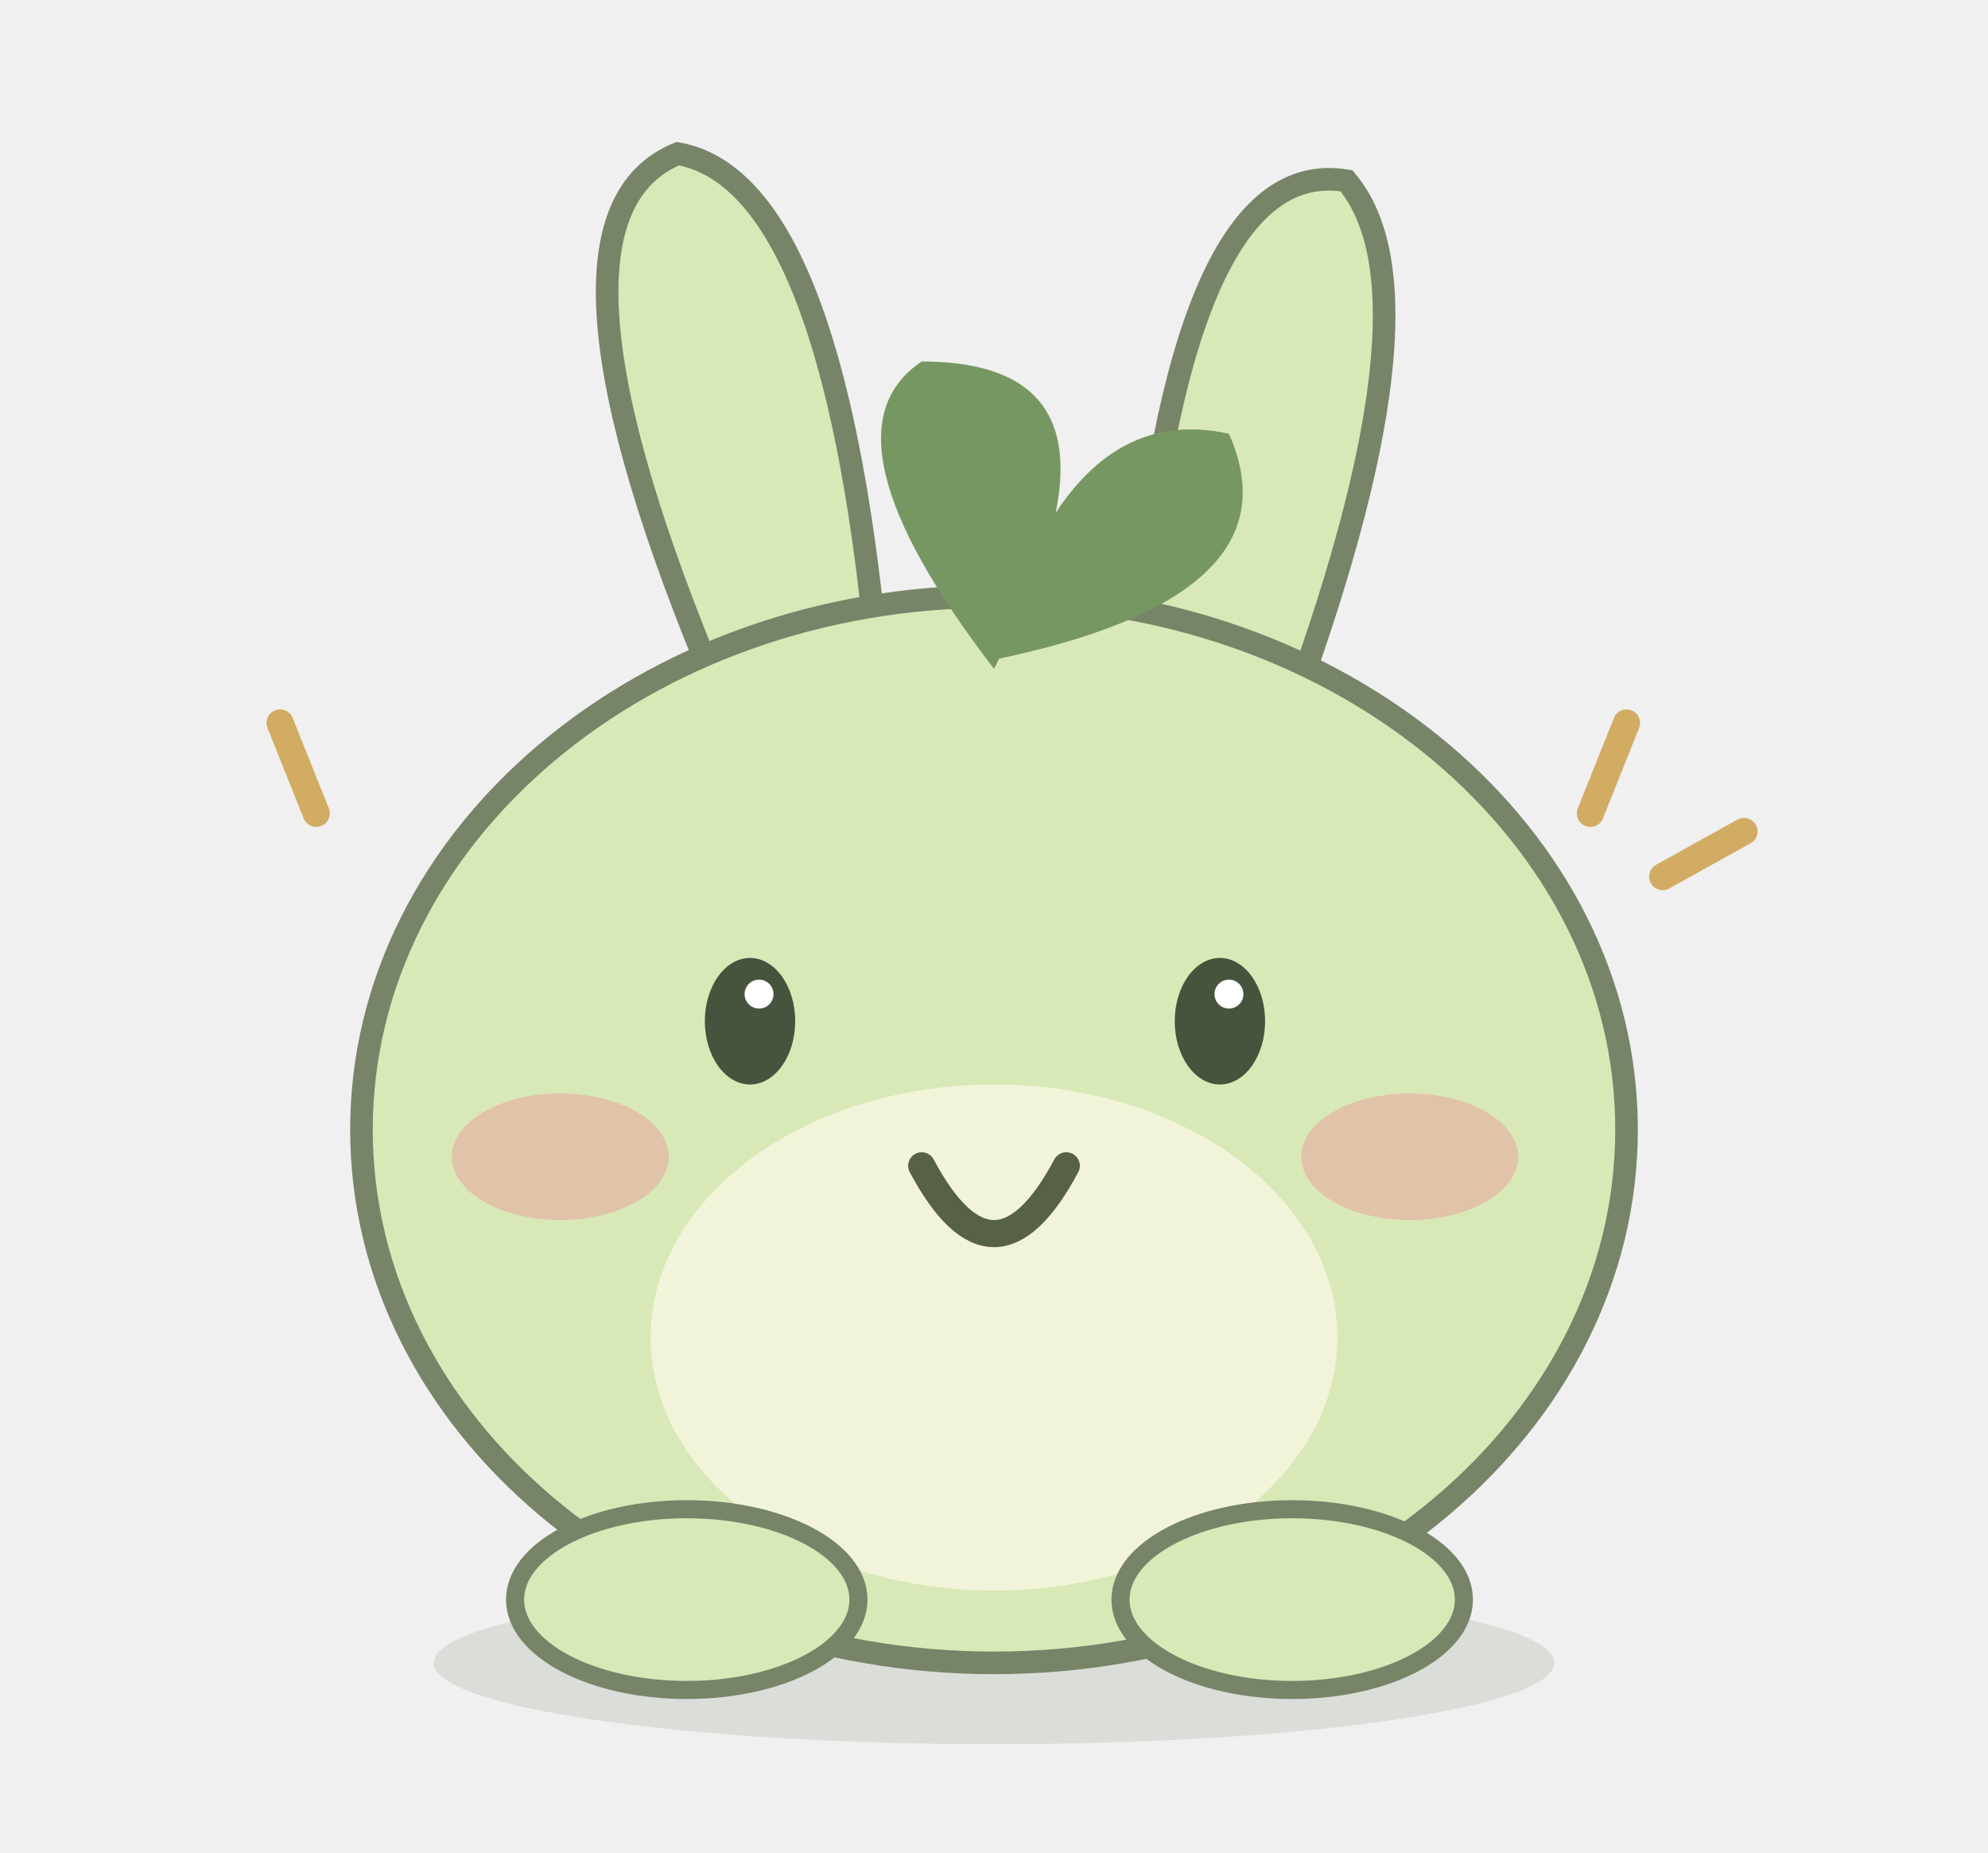
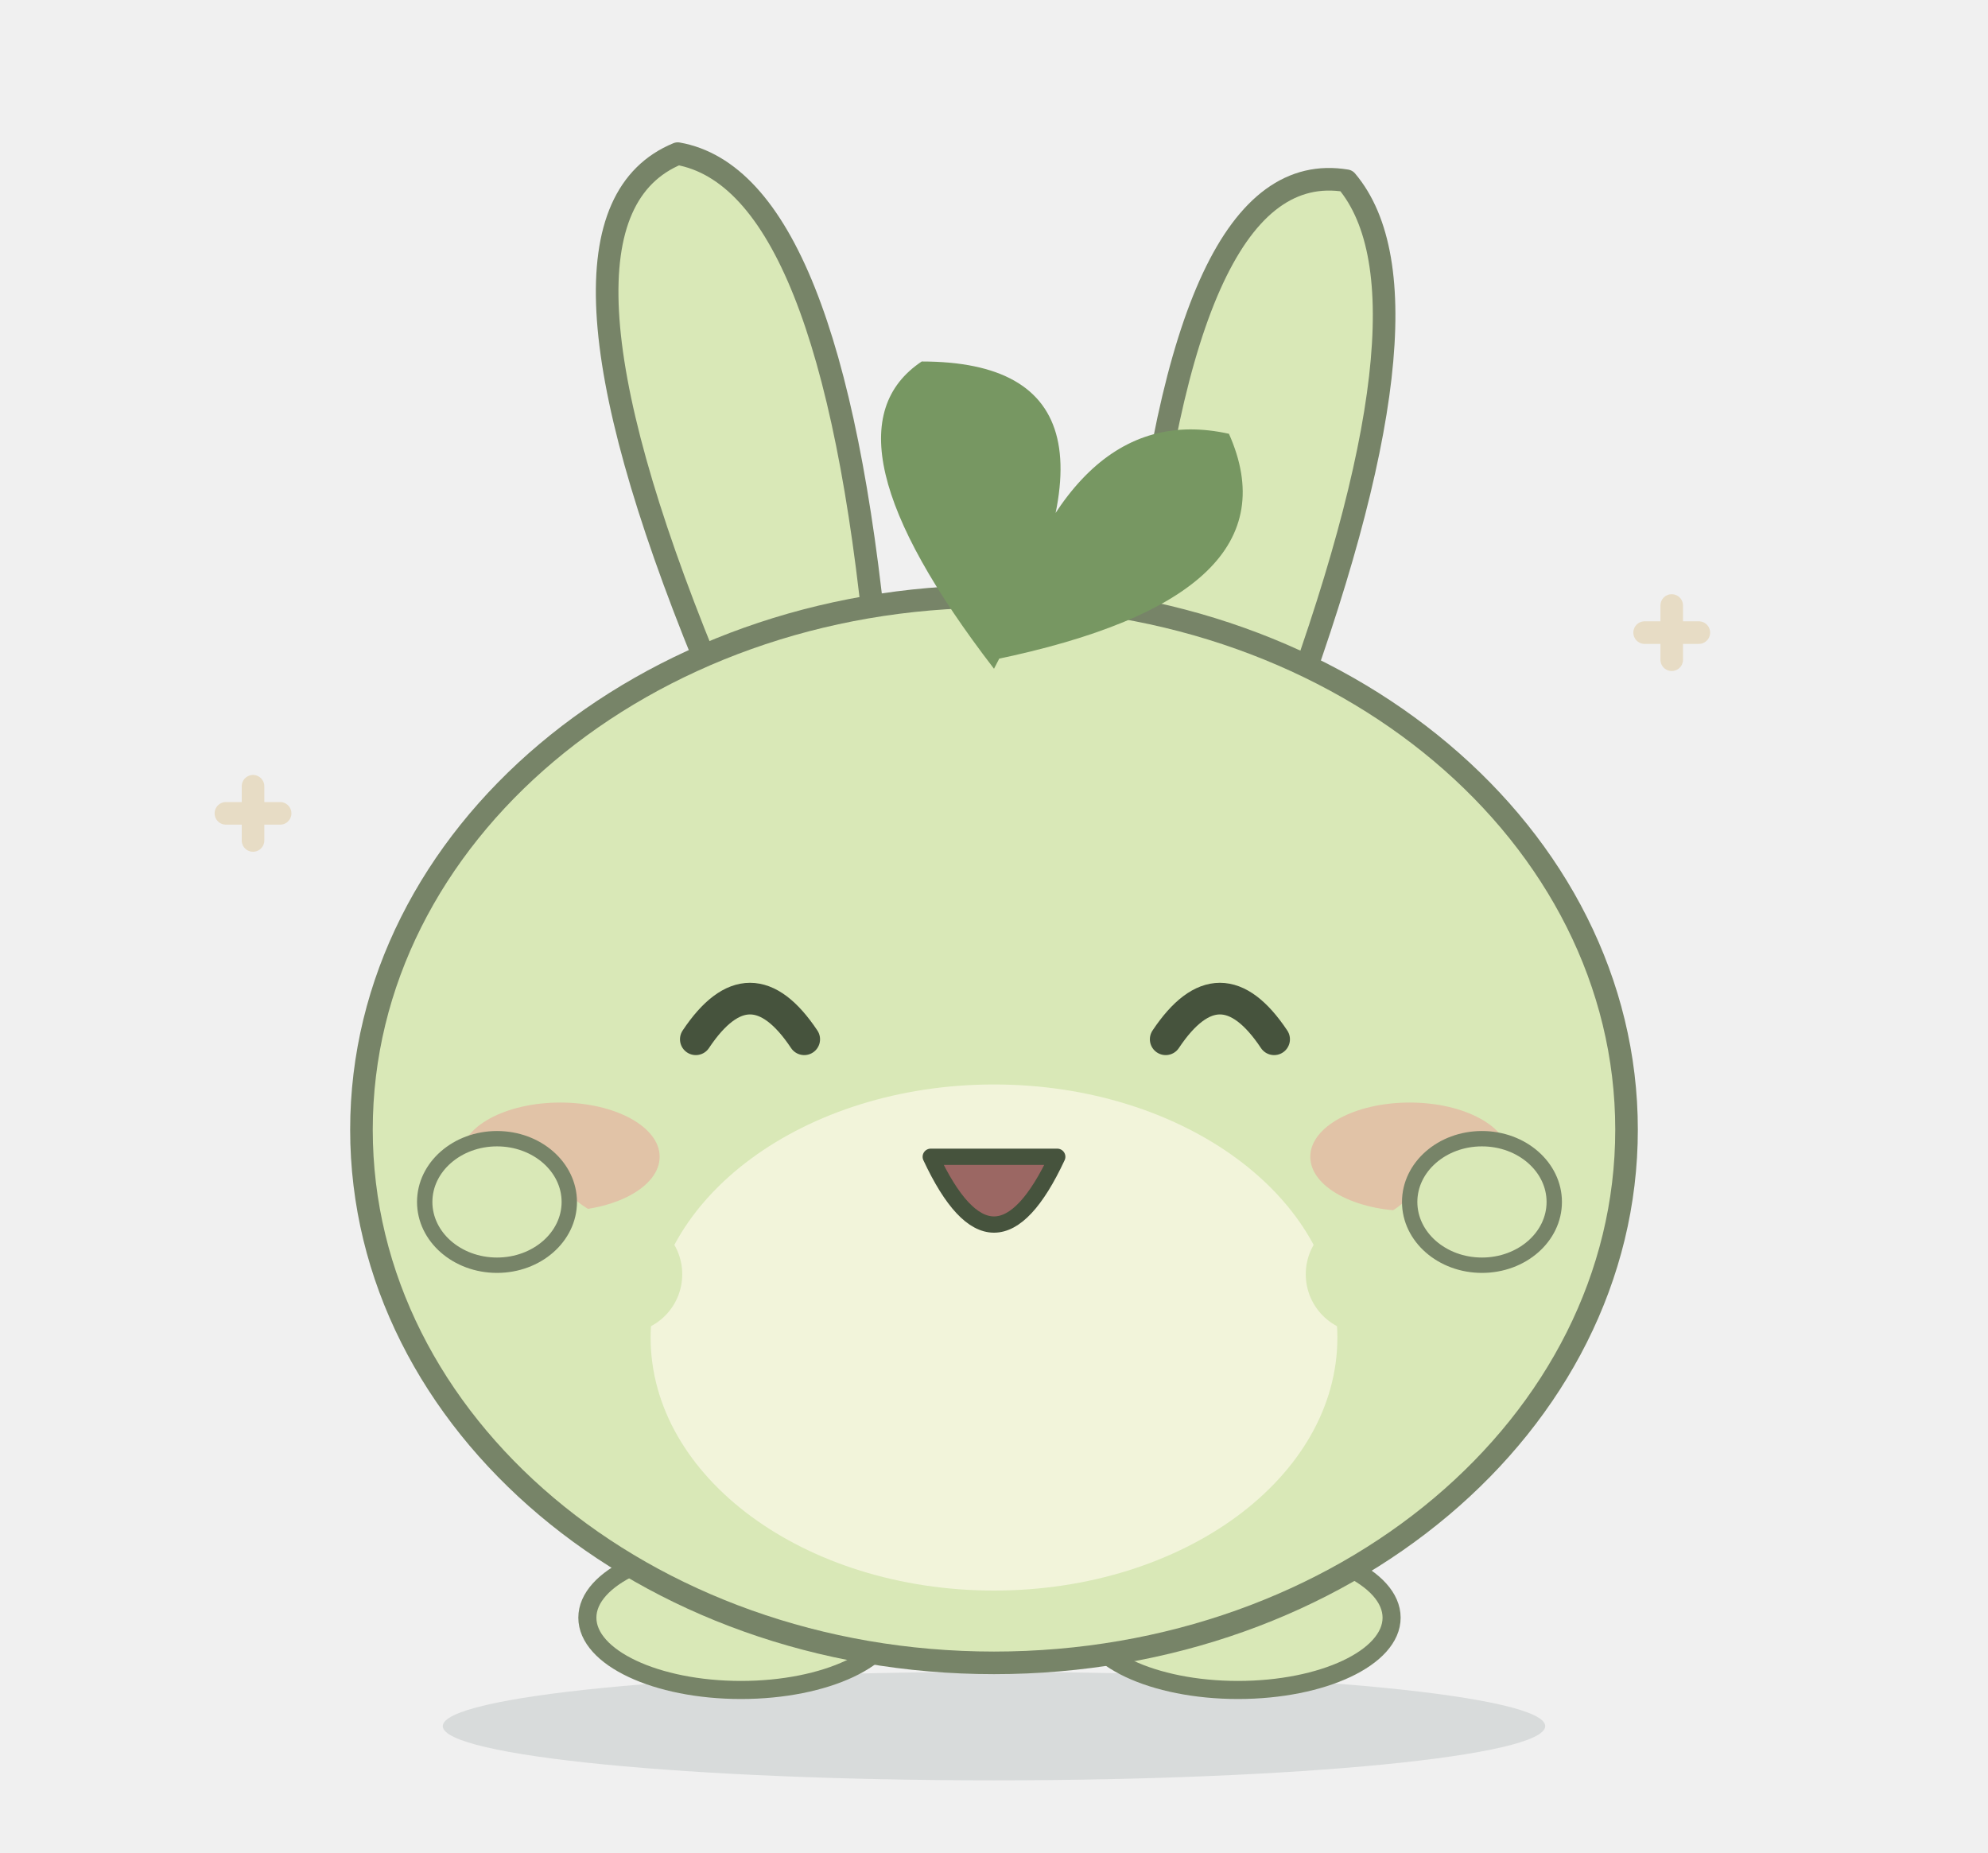
- <svg xmlns="http://www.w3.org/2000/svg" width="220" height="205" viewBox="0 0 220 205">
-   <ellipse cx="110" cy="184" rx="62" ry="9" fill="#384d2b" opacity=".12" />
+ <svg xmlns="http://www.w3.org/2000/svg" width="220" height="205" viewBox="0 0 220 205" role="img" aria-label="mori happy frame 0">
+   <ellipse cx="110" cy="191" rx="61" ry="6" fill="#263e3c" stroke="none" stroke-width="0" opacity=".12" />
+   <g data-part="feet">
+     <g transform="rotate(0 82 179)">
+       <ellipse cx="82" cy="179" rx="17" ry="8" fill="#d9e8b7" stroke="#778468" stroke-width="2" />
+     </g>
+     <g transform="rotate(0 137 179)">
+       <ellipse cx="137" cy="179" rx="17" ry="8" fill="#d9e8b7" stroke="#778468" stroke-width="2" />
+     </g>
+   </g>
  <g transform="translate(0 0)">
-     <path d="M78 73Q58 24 75 17Q92 20 97 72M126 69Q131 17 149 20Q160 33 142 81" fill="#d9e8b7" stroke="#778468" stroke-width="2.5" />
-     <ellipse cx="110" cy="125" rx="70" ry="59" fill="#d9e8b7" stroke="#778468" stroke-width="2.5" />
-     <ellipse cx="110" cy="148" rx="38" ry="28" fill="#fffbed" opacity=".65" />
-     <ellipse cx="62" cy="128" rx="12" ry="7" fill="#e5aaa0" opacity=".6" />
-     <ellipse cx="156" cy="128" rx="12" ry="7" fill="#e5aaa0" opacity=".6" />
-     <ellipse cx="83" cy="113" rx="5" ry="7" fill="#46533d" />
-     <ellipse cx="135" cy="113" rx="5" ry="7" fill="#46533d" />
-     <circle cx="84" cy="110" r="1.6" fill="white" />
-     <circle cx="136" cy="110" r="1.6" fill="white" />
-     <path d="M102 129q8 15 16 0" fill="none" stroke="#566147" stroke-width="3" stroke-linecap="round" />
-     <ellipse cx="76" cy="177" rx="19" ry="10" fill="#d9e8b7" stroke="#778468" stroke-width="2" />
-     <ellipse cx="143" cy="177" rx="19" ry="10" fill="#d9e8b7" stroke="#778468" stroke-width="2" />
-     <path d="M110 74Q90 48 102 40Q128 40 110 74M110 73Q118 44 136 48Q144 66 110 73" fill="#779762" />
-     <path d="M176 90l4-10m4 17l9-5M35 90l-4-10" stroke="#d1ac62" stroke-width="3" stroke-linecap="round" />
+     <g transform="translate(110 180) scale(1 1) translate(-110 -180)">
+       <g transform="rotate(0 88 78)">
+         <path d="M78 73Q58 24 75 17Q92 20 97 72Z" fill="#d9e8b7" stroke="#778468" stroke-width="2.5" stroke-linecap="round" stroke-linejoin="round" />
+       </g>
+       <g transform="rotate(0 137 78)">
+         <path d="M126 69Q131 17 149 20Q160 33 142 81Z" fill="#d9e8b7" stroke="#778468" stroke-width="2.5" stroke-linecap="round" stroke-linejoin="round" />
+       </g>
+       <ellipse cx="110" cy="125" rx="70" ry="59" fill="#d9e8b7" stroke="#778468" stroke-width="2.5" />
+       <ellipse cx="110" cy="148" rx="38" ry="28" fill="#fffbed" stroke="none" stroke-width="0" opacity=".65" />
+       <g transform="rotate(0 110 130) translate(0 0)">
+         <g data-part="face">
+           <ellipse cx="62" cy="128" rx="11" ry="6" fill="#e99e97" stroke="none" stroke-width="0" opacity="0.5" />
+           <ellipse cx="156" cy="128" rx="11" ry="6" fill="#e99e97" stroke="none" stroke-width="0" opacity=".5" />
+           <path d="M77 115q6 -9 12 0" fill="none" stroke="#46533d" stroke-width="3.5" stroke-linecap="round" stroke-linejoin="round" />
+           <path d="M129 115q6 -9 12 0" fill="none" stroke="#46533d" stroke-width="3.5" stroke-linecap="round" stroke-linejoin="round" />
+           <path d="M103 128Q110 143 117 128Z" fill="#9b6763" stroke="#46533d" stroke-width="1.8" stroke-linecap="round" stroke-linejoin="round" />
+         </g>
+         <g transform="rotate(0 110 73)">
+           <path d="M110 74Q90 48 102 40Q128 40 110 74M110 73Q118 44 136 48Q144 66 110 73" fill="#779762" stroke="none" stroke-width="2.5" stroke-linecap="round" stroke-linejoin="round" />
+         </g>
+       </g>
+     </g>
+   </g>
+   <g data-part="left-arm">
+     <path d="M69 141Q62 142 55 133" fill="none" stroke="#d9e8b7" stroke-width="13" stroke-linecap="round" stroke-linejoin="round" />
+     <ellipse cx="55" cy="133" rx="8" ry="7" fill="#d9e8b7" stroke="#778468" stroke-width="1.7" />
+   </g>
+   <g data-part="right-arm">
+     <path d="M151 141Q157.5 142 164 133" fill="none" stroke="#d9e8b7" stroke-width="13" stroke-linecap="round" stroke-linejoin="round" />
+     <ellipse cx="164" cy="133" rx="8" ry="7" fill="#d9e8b7" stroke="#778468" stroke-width="1.7" />
+   </g>
+   <g data-part="sparkle" opacity="0.3">
+     <path d="M28 87v6m-3 -3h6m154-23v6m-3 -3h6" fill="none" stroke="#d5ae61" stroke-width="2.5" stroke-linecap="round" stroke-linejoin="round" />
  </g>
</svg>
